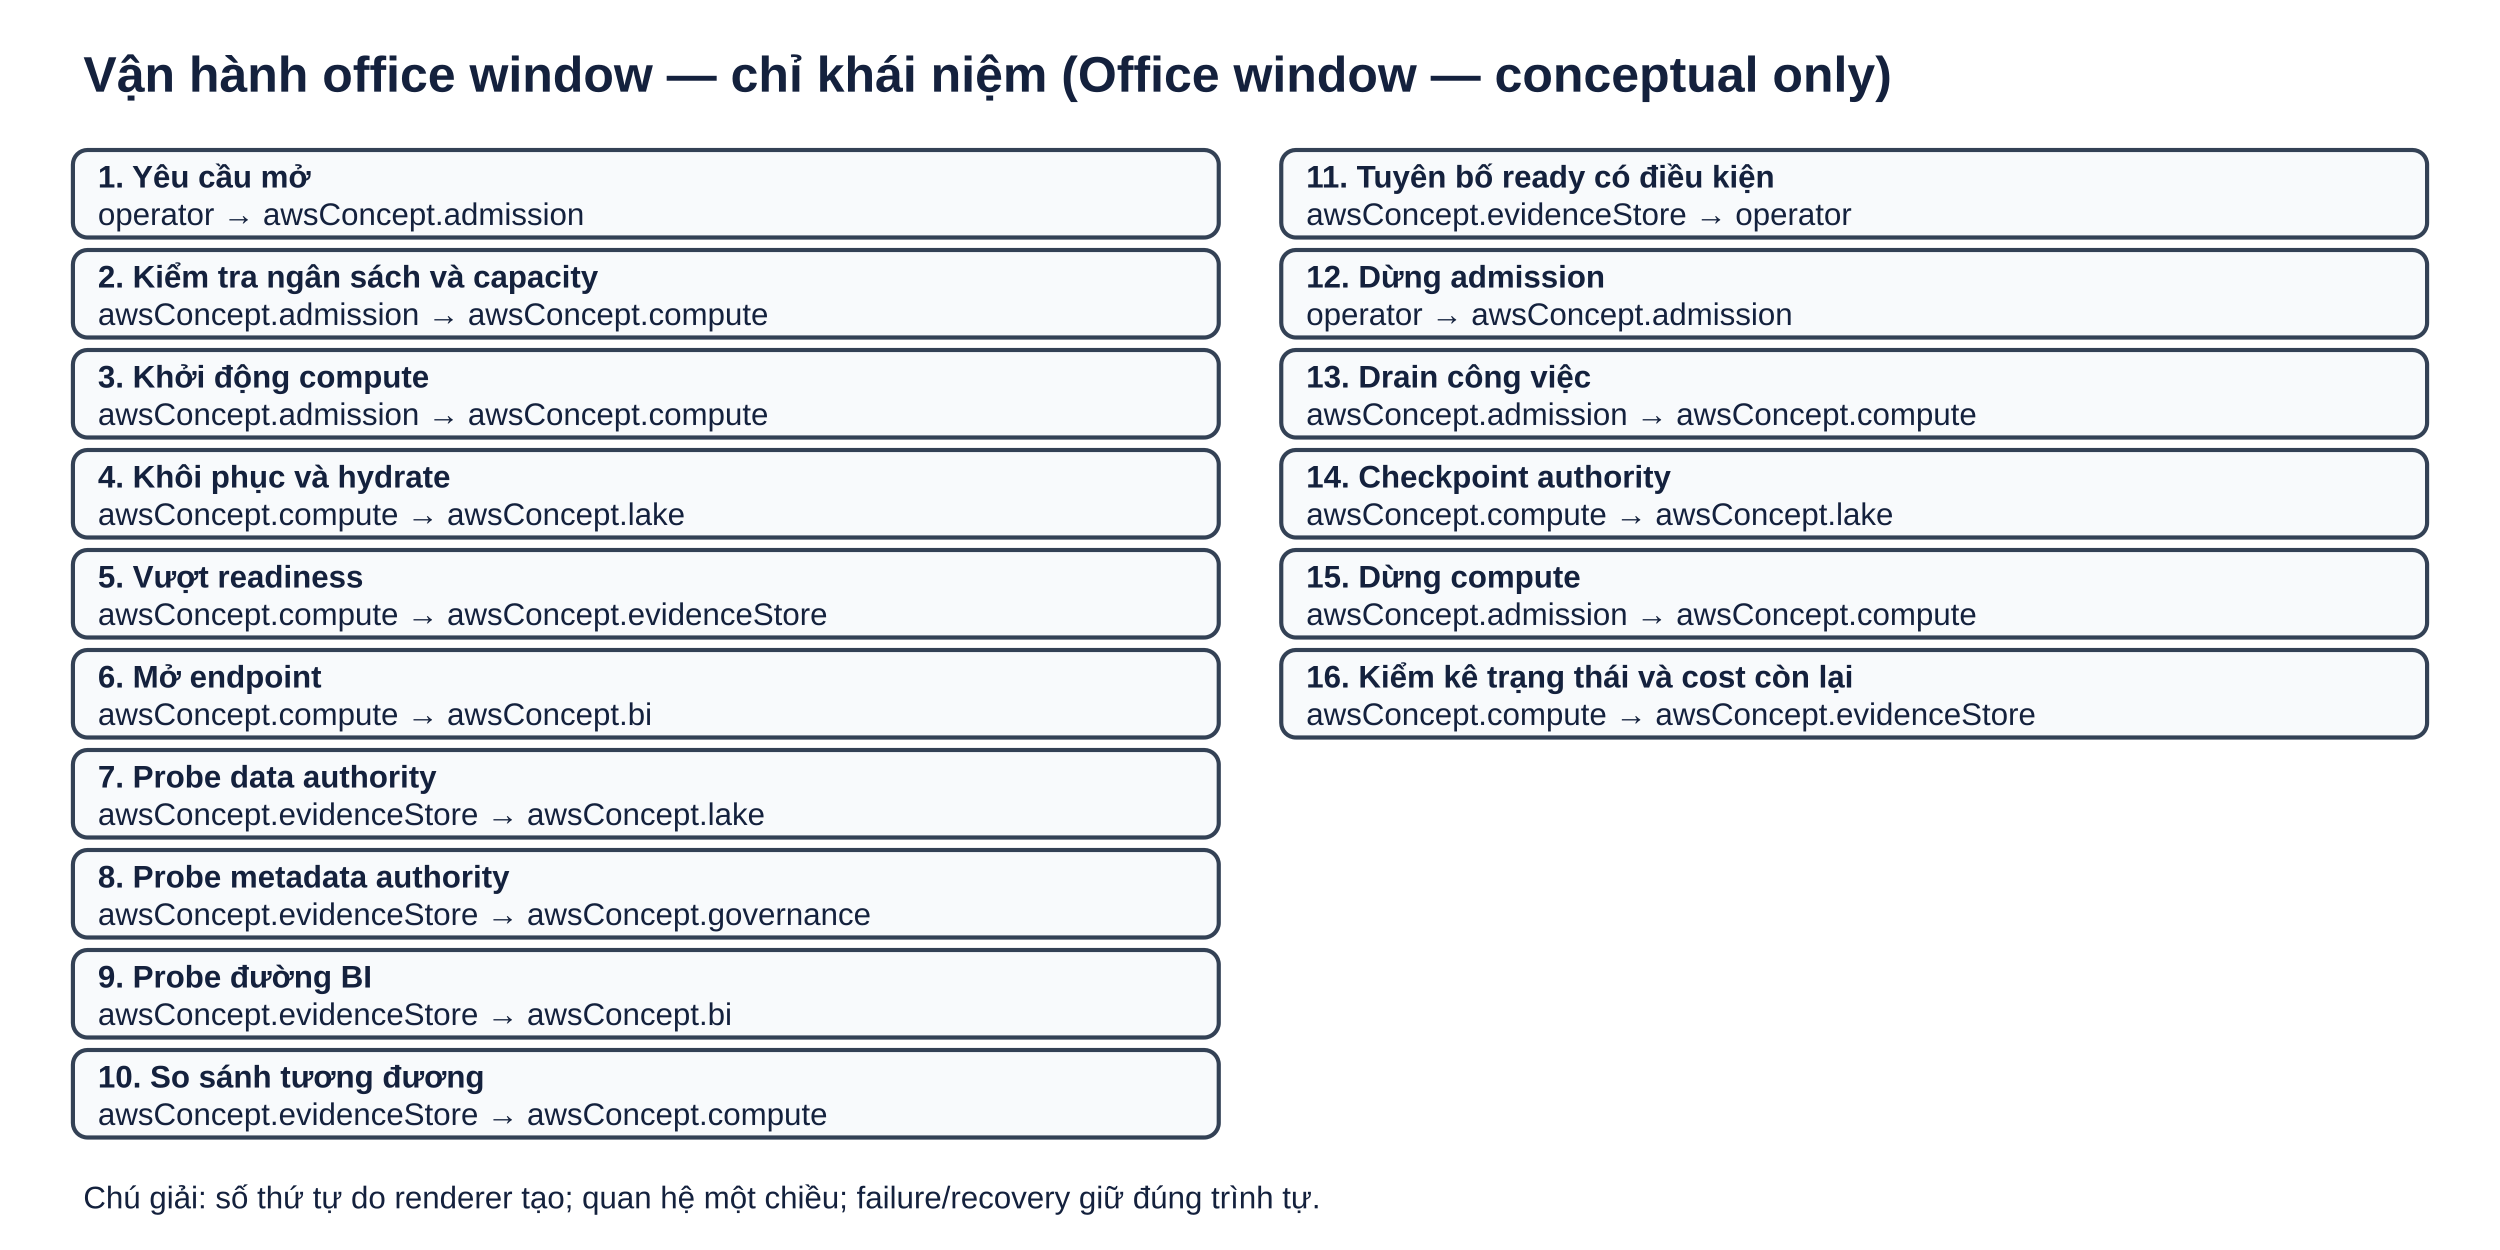
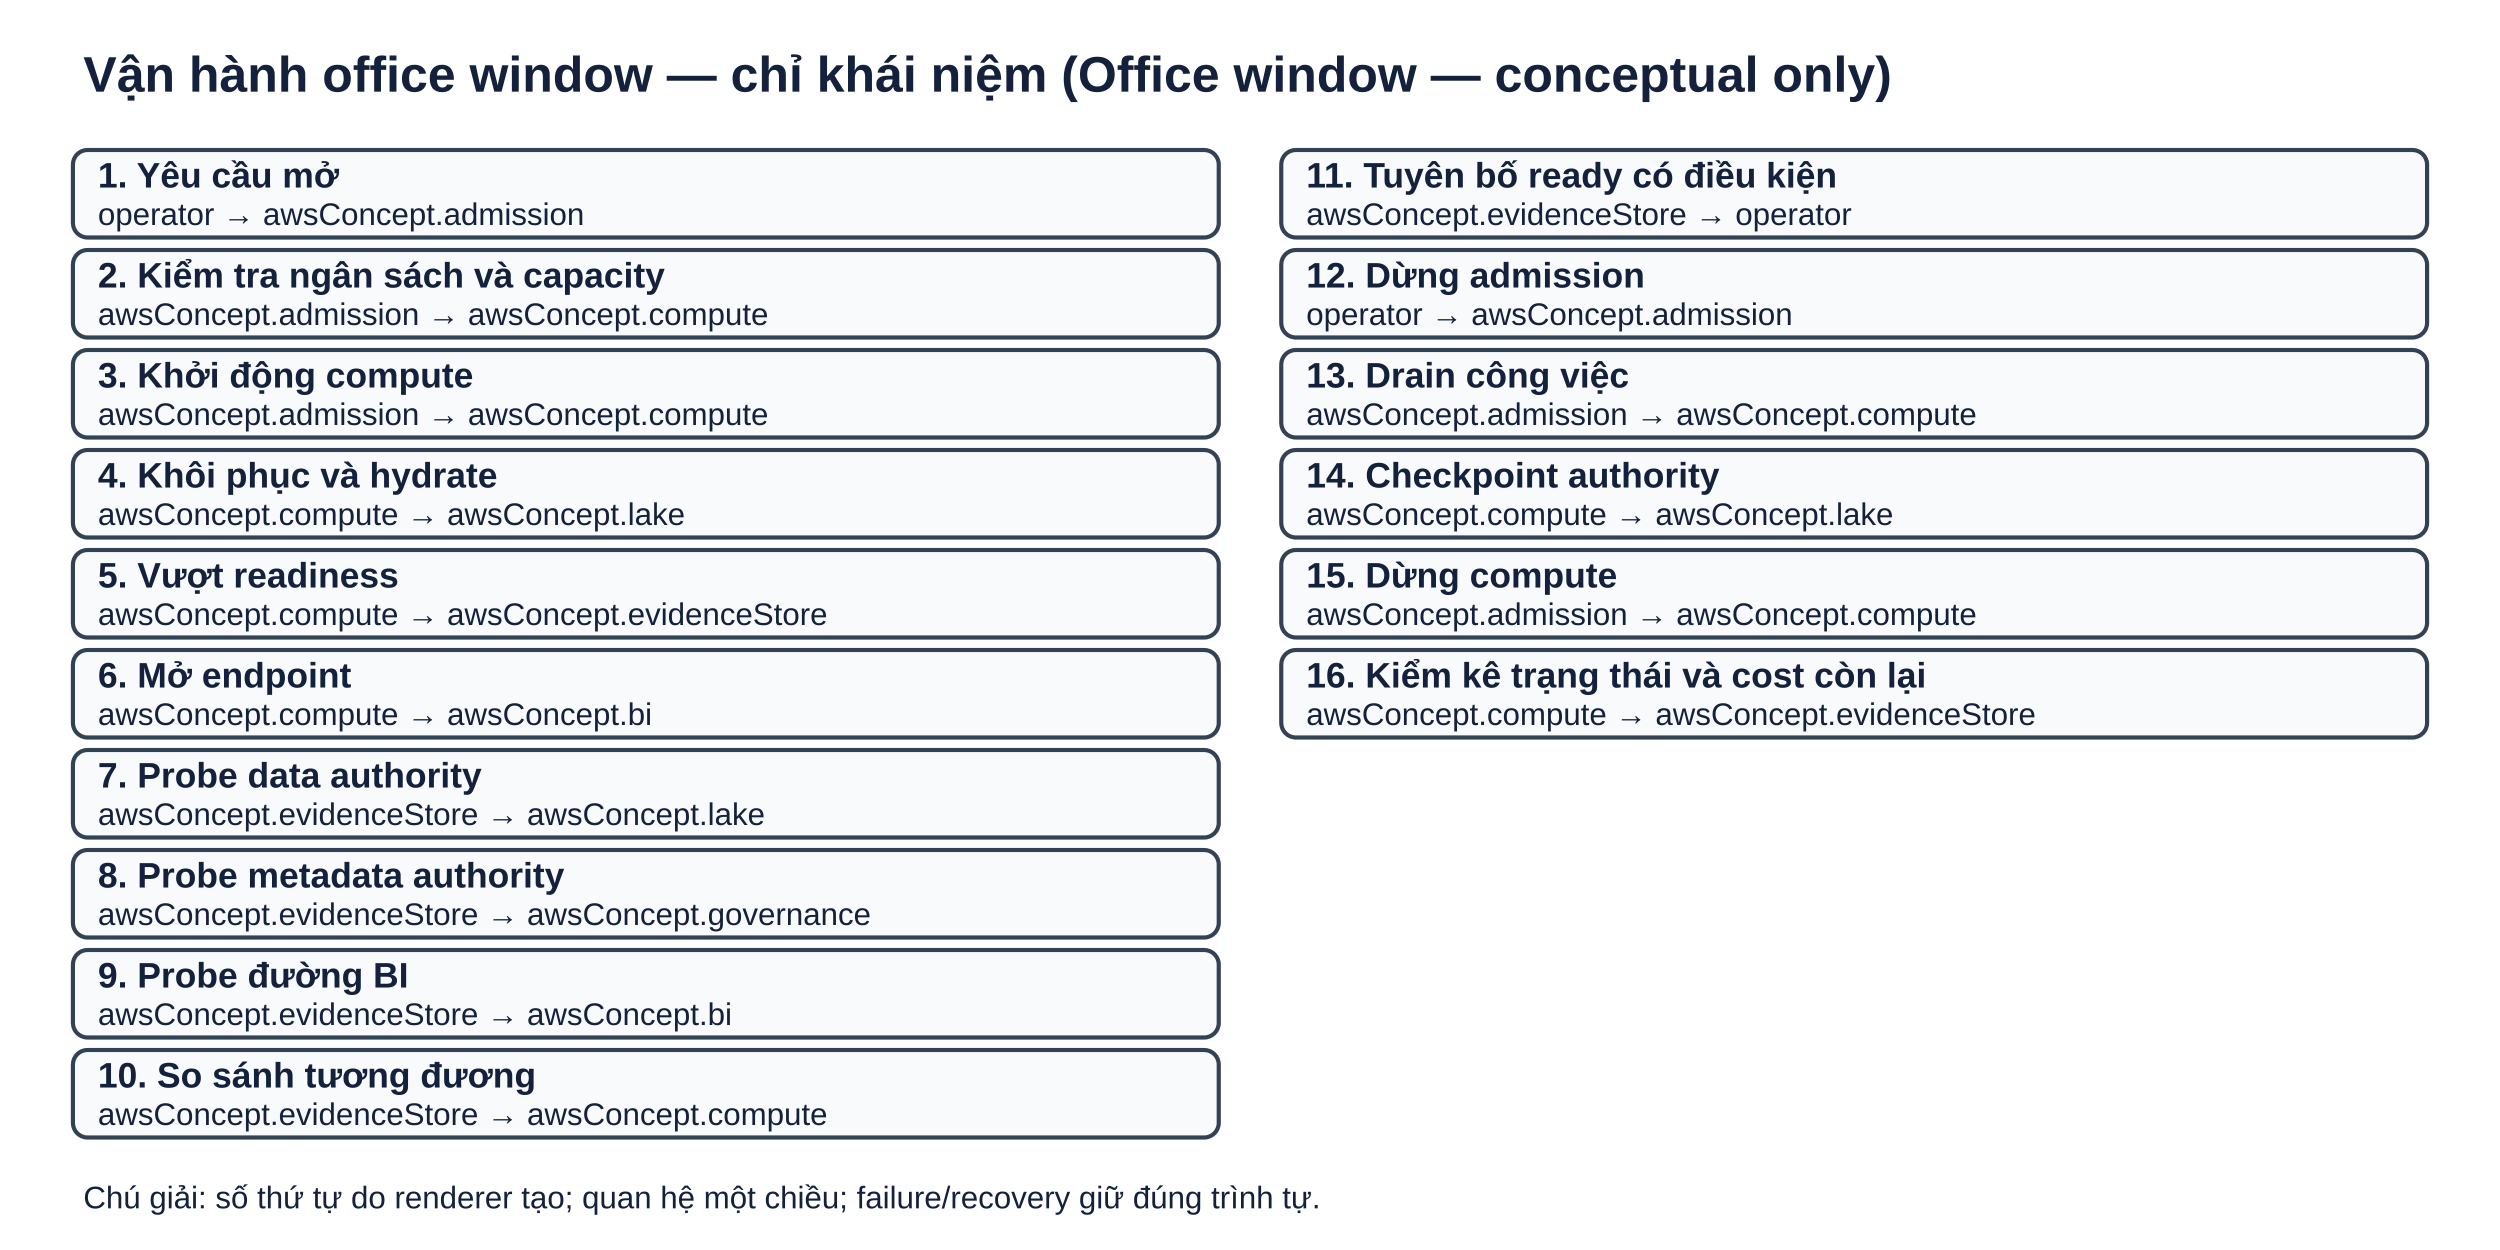
<svg xmlns="http://www.w3.org/2000/svg" width="1200" height="600" viewBox="0 0 1200 600" role="img" aria-labelledby="title desc" data-source-sha256="e02e9b64e49c14b288b3bef2c0a71215c9ecea1230b44493a8f173c84fc73dd7" data-raw-sha256="dc17212bfc40a359129417d343b271bf0abed96922496eb744f7bfcabda2454c">
  <rect width="1200" height="600" fill="#ffffff" />
  <text x="40" y="44" font-family="Arial, sans-serif" font-size="24" font-weight="700" fill="#14213d">Vận hành office window — chỉ khái niệm (Office window — conceptual only)</text>
  <rect data-node="step-1" x="35" y="72" width="550" height="42" rx="7" fill="#f8fafc" stroke="#334155" stroke-width="2" />
-   <text x="47" y="90" font-family="Arial, sans-serif" font-size="15" font-weight="700" fill="#14213d">1. Yêu cầu mở</text>
+   <text x="47" y="90" font-family="Arial, sans-serif" font-size="17" font-weight="700" fill="#14213d">1. Yêu cầu mở</text>
  <text x="47" y="108" font-family="Arial, sans-serif" font-size="15" font-weight="400" fill="#14213d">operator → awsConcept.admission</text>
  <rect data-node="step-2" x="35" y="120" width="550" height="42" rx="7" fill="#f8fafc" stroke="#334155" stroke-width="2" />
-   <text x="47" y="138" font-family="Arial, sans-serif" font-size="15" font-weight="700" fill="#14213d">2. Kiểm tra ngân sách và capacity</text>
+   <text x="47" y="138" font-family="Arial, sans-serif" font-size="17" font-weight="700" fill="#14213d">2. Kiểm tra ngân sách và capacity</text>
  <text x="47" y="156" font-family="Arial, sans-serif" font-size="15" font-weight="400" fill="#14213d">awsConcept.admission → awsConcept.compute</text>
  <rect data-node="step-3" x="35" y="168" width="550" height="42" rx="7" fill="#f8fafc" stroke="#334155" stroke-width="2" />
-   <text x="47" y="186" font-family="Arial, sans-serif" font-size="15" font-weight="700" fill="#14213d">3. Khởi động compute</text>
+   <text x="47" y="186" font-family="Arial, sans-serif" font-size="17" font-weight="700" fill="#14213d">3. Khởi động compute</text>
  <text x="47" y="204" font-family="Arial, sans-serif" font-size="15" font-weight="400" fill="#14213d">awsConcept.admission → awsConcept.compute</text>
  <rect data-node="step-4" x="35" y="216" width="550" height="42" rx="7" fill="#f8fafc" stroke="#334155" stroke-width="2" />
-   <text x="47" y="234" font-family="Arial, sans-serif" font-size="15" font-weight="700" fill="#14213d">4. Khôi phục và hydrate</text>
+   <text x="47" y="234" font-family="Arial, sans-serif" font-size="17" font-weight="700" fill="#14213d">4. Khôi phục và hydrate</text>
  <text x="47" y="252" font-family="Arial, sans-serif" font-size="15" font-weight="400" fill="#14213d">awsConcept.compute → awsConcept.lake</text>
  <rect data-node="step-5" x="35" y="264" width="550" height="42" rx="7" fill="#f8fafc" stroke="#334155" stroke-width="2" />
-   <text x="47" y="282" font-family="Arial, sans-serif" font-size="15" font-weight="700" fill="#14213d">5. Vượt readiness</text>
+   <text x="47" y="282" font-family="Arial, sans-serif" font-size="17" font-weight="700" fill="#14213d">5. Vượt readiness</text>
  <text x="47" y="300" font-family="Arial, sans-serif" font-size="15" font-weight="400" fill="#14213d">awsConcept.compute → awsConcept.evidenceStore</text>
  <rect data-node="step-6" x="35" y="312" width="550" height="42" rx="7" fill="#f8fafc" stroke="#334155" stroke-width="2" />
-   <text x="47" y="330" font-family="Arial, sans-serif" font-size="15" font-weight="700" fill="#14213d">6. Mở endpoint</text>
+   <text x="47" y="330" font-family="Arial, sans-serif" font-size="17" font-weight="700" fill="#14213d">6. Mở endpoint</text>
  <text x="47" y="348" font-family="Arial, sans-serif" font-size="15" font-weight="400" fill="#14213d">awsConcept.compute → awsConcept.bi</text>
  <rect data-node="step-7" x="35" y="360" width="550" height="42" rx="7" fill="#f8fafc" stroke="#334155" stroke-width="2" />
-   <text x="47" y="378" font-family="Arial, sans-serif" font-size="15" font-weight="700" fill="#14213d">7. Probe data authority</text>
+   <text x="47" y="378" font-family="Arial, sans-serif" font-size="17" font-weight="700" fill="#14213d">7. Probe data authority</text>
  <text x="47" y="396" font-family="Arial, sans-serif" font-size="15" font-weight="400" fill="#14213d">awsConcept.evidenceStore → awsConcept.lake</text>
  <rect data-node="step-8" x="35" y="408" width="550" height="42" rx="7" fill="#f8fafc" stroke="#334155" stroke-width="2" />
-   <text x="47" y="426" font-family="Arial, sans-serif" font-size="15" font-weight="700" fill="#14213d">8. Probe metadata authority</text>
+   <text x="47" y="426" font-family="Arial, sans-serif" font-size="17" font-weight="700" fill="#14213d">8. Probe metadata authority</text>
  <text x="47" y="444" font-family="Arial, sans-serif" font-size="15" font-weight="400" fill="#14213d">awsConcept.evidenceStore → awsConcept.governance</text>
  <rect data-node="step-9" x="35" y="456" width="550" height="42" rx="7" fill="#f8fafc" stroke="#334155" stroke-width="2" />
-   <text x="47" y="474" font-family="Arial, sans-serif" font-size="15" font-weight="700" fill="#14213d">9. Probe đường BI</text>
+   <text x="47" y="474" font-family="Arial, sans-serif" font-size="17" font-weight="700" fill="#14213d">9. Probe đường BI</text>
  <text x="47" y="492" font-family="Arial, sans-serif" font-size="15" font-weight="400" fill="#14213d">awsConcept.evidenceStore → awsConcept.bi</text>
  <rect data-node="step-10" x="35" y="504" width="550" height="42" rx="7" fill="#f8fafc" stroke="#334155" stroke-width="2" />
-   <text x="47" y="522" font-family="Arial, sans-serif" font-size="15" font-weight="700" fill="#14213d">10. So sánh tương đương</text>
+   <text x="47" y="522" font-family="Arial, sans-serif" font-size="17" font-weight="700" fill="#14213d">10. So sánh tương đương</text>
  <text x="47" y="540" font-family="Arial, sans-serif" font-size="15" font-weight="400" fill="#14213d">awsConcept.evidenceStore → awsConcept.compute</text>
  <rect data-node="step-11" x="615" y="72" width="550" height="42" rx="7" fill="#f8fafc" stroke="#334155" stroke-width="2" />
-   <text x="627" y="90" font-family="Arial, sans-serif" font-size="15" font-weight="700" fill="#14213d">11. Tuyên bố ready có điều kiện</text>
+   <text x="627" y="90" font-family="Arial, sans-serif" font-size="17" font-weight="700" fill="#14213d">11. Tuyên bố ready có điều kiện</text>
  <text x="627" y="108" font-family="Arial, sans-serif" font-size="15" font-weight="400" fill="#14213d">awsConcept.evidenceStore → operator</text>
  <rect data-node="step-12" x="615" y="120" width="550" height="42" rx="7" fill="#f8fafc" stroke="#334155" stroke-width="2" />
-   <text x="627" y="138" font-family="Arial, sans-serif" font-size="15" font-weight="700" fill="#14213d">12. Dừng admission</text>
+   <text x="627" y="138" font-family="Arial, sans-serif" font-size="17" font-weight="700" fill="#14213d">12. Dừng admission</text>
  <text x="627" y="156" font-family="Arial, sans-serif" font-size="15" font-weight="400" fill="#14213d">operator → awsConcept.admission</text>
  <rect data-node="step-13" x="615" y="168" width="550" height="42" rx="7" fill="#f8fafc" stroke="#334155" stroke-width="2" />
-   <text x="627" y="186" font-family="Arial, sans-serif" font-size="15" font-weight="700" fill="#14213d">13. Drain công việc</text>
+   <text x="627" y="186" font-family="Arial, sans-serif" font-size="17" font-weight="700" fill="#14213d">13. Drain công việc</text>
  <text x="627" y="204" font-family="Arial, sans-serif" font-size="15" font-weight="400" fill="#14213d">awsConcept.admission → awsConcept.compute</text>
  <rect data-node="step-14" x="615" y="216" width="550" height="42" rx="7" fill="#f8fafc" stroke="#334155" stroke-width="2" />
-   <text x="627" y="234" font-family="Arial, sans-serif" font-size="15" font-weight="700" fill="#14213d">14. Checkpoint authority</text>
+   <text x="627" y="234" font-family="Arial, sans-serif" font-size="17" font-weight="700" fill="#14213d">14. Checkpoint authority</text>
  <text x="627" y="252" font-family="Arial, sans-serif" font-size="15" font-weight="400" fill="#14213d">awsConcept.compute → awsConcept.lake</text>
  <rect data-node="step-15" x="615" y="264" width="550" height="42" rx="7" fill="#f8fafc" stroke="#334155" stroke-width="2" />
-   <text x="627" y="282" font-family="Arial, sans-serif" font-size="15" font-weight="700" fill="#14213d">15. Dừng compute</text>
+   <text x="627" y="282" font-family="Arial, sans-serif" font-size="17" font-weight="700" fill="#14213d">15. Dừng compute</text>
  <text x="627" y="300" font-family="Arial, sans-serif" font-size="15" font-weight="400" fill="#14213d">awsConcept.admission → awsConcept.compute</text>
  <rect data-node="step-16" x="615" y="312" width="550" height="42" rx="7" fill="#f8fafc" stroke="#334155" stroke-width="2" />
-   <text x="627" y="330" font-family="Arial, sans-serif" font-size="15" font-weight="700" fill="#14213d">16. Kiểm kê trạng thái và cost còn lại</text>
+   <text x="627" y="330" font-family="Arial, sans-serif" font-size="17" font-weight="700" fill="#14213d">16. Kiểm kê trạng thái và cost còn lại</text>
  <text x="627" y="348" font-family="Arial, sans-serif" font-size="15" font-weight="400" fill="#14213d">awsConcept.compute → awsConcept.evidenceStore</text>
  <text x="40" y="580" font-family="Arial, sans-serif" font-size="15" font-weight="400" fill="#14213d">Chú giải: số thứ tự do renderer tạo; quan hệ một chiều; failure/recovery giữ đúng trình tự.</text>
</svg>
